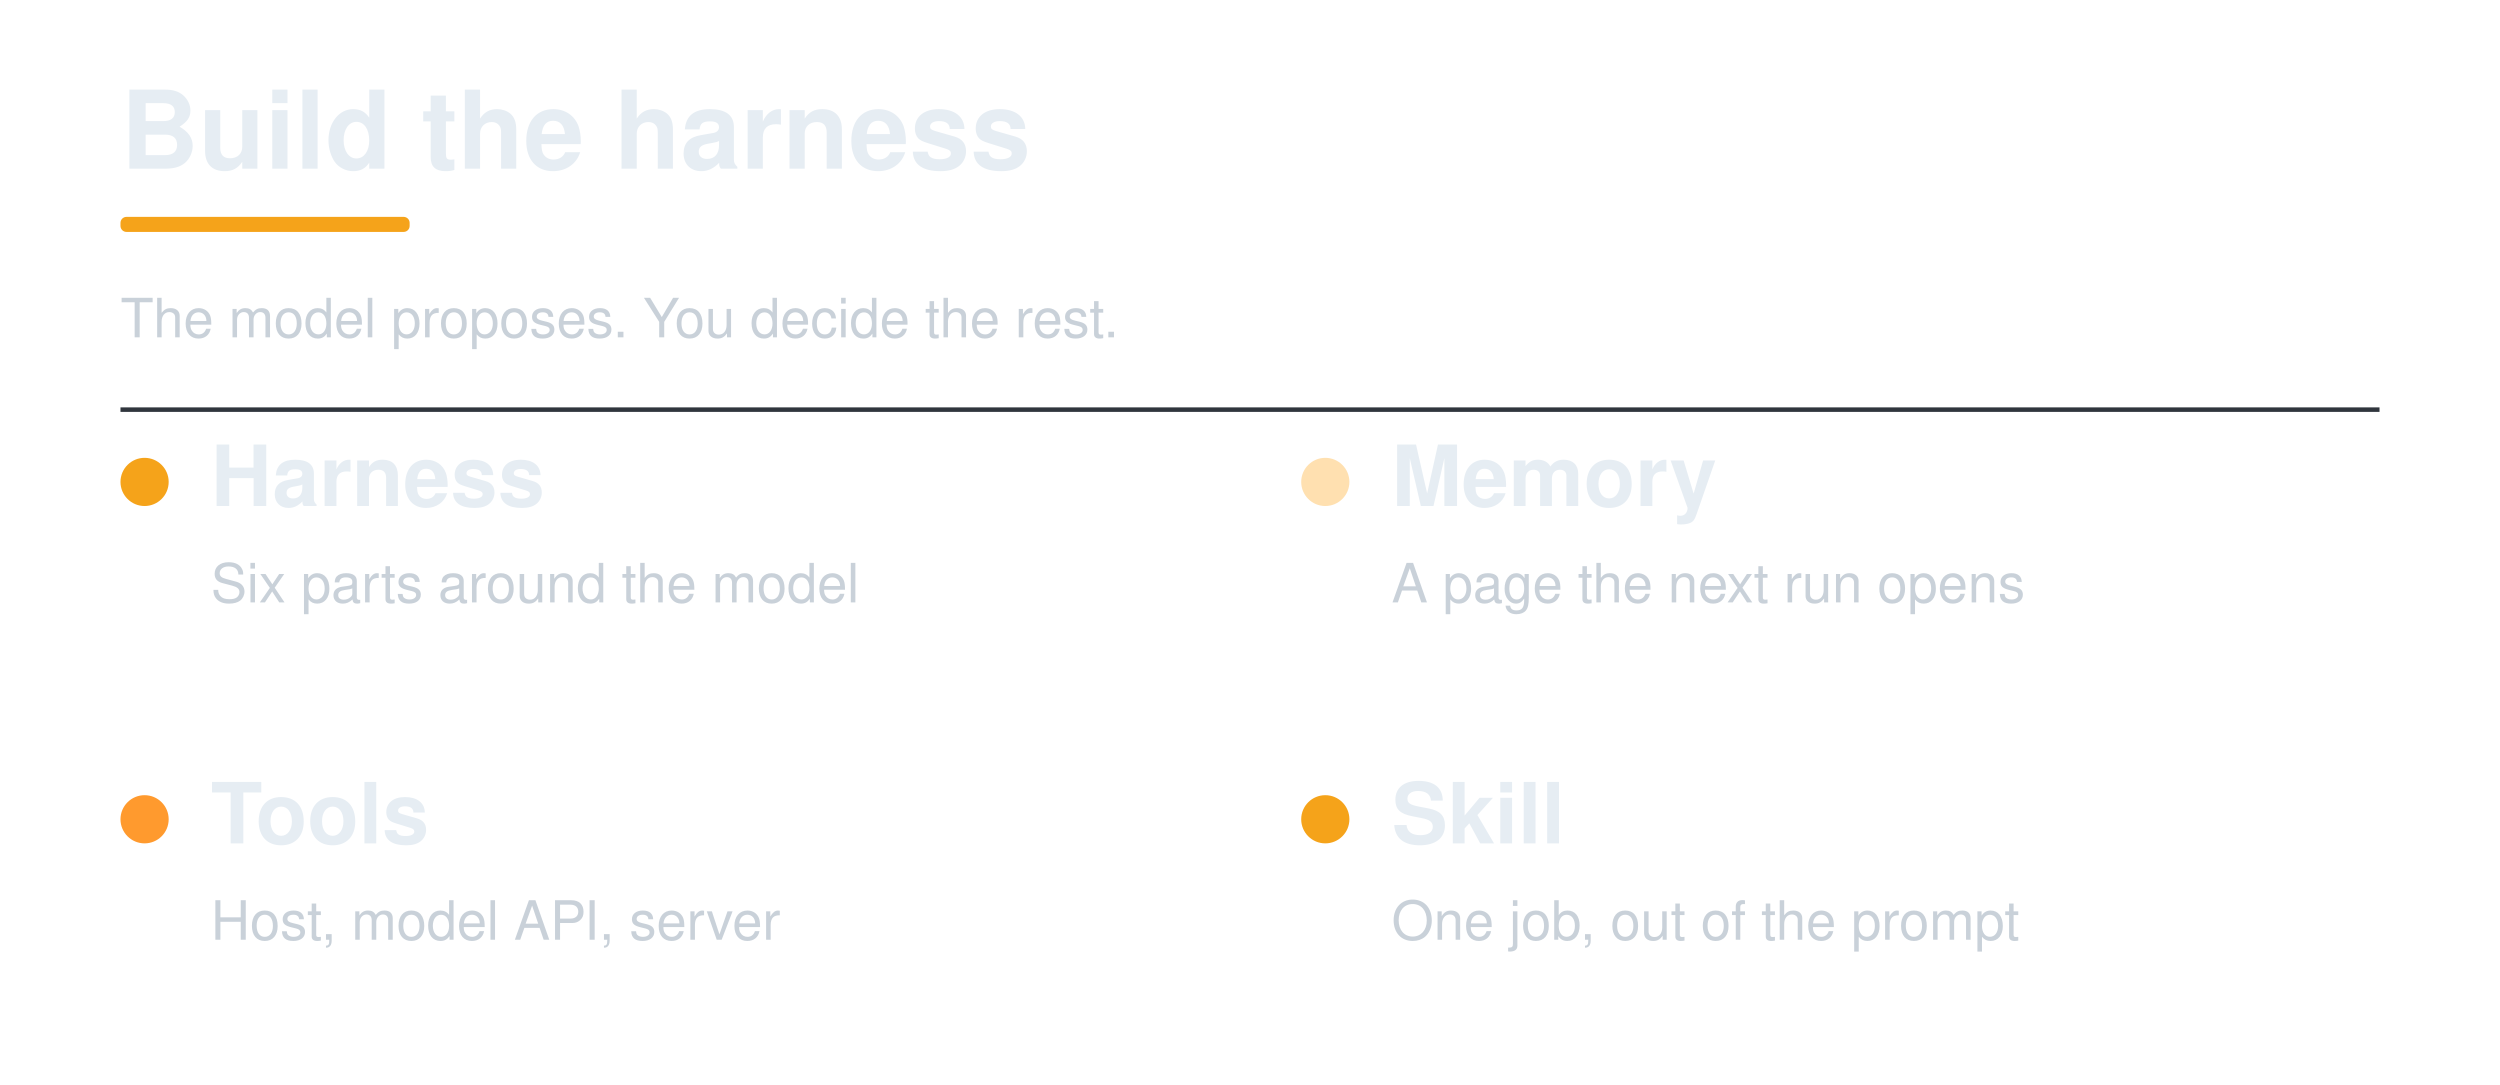
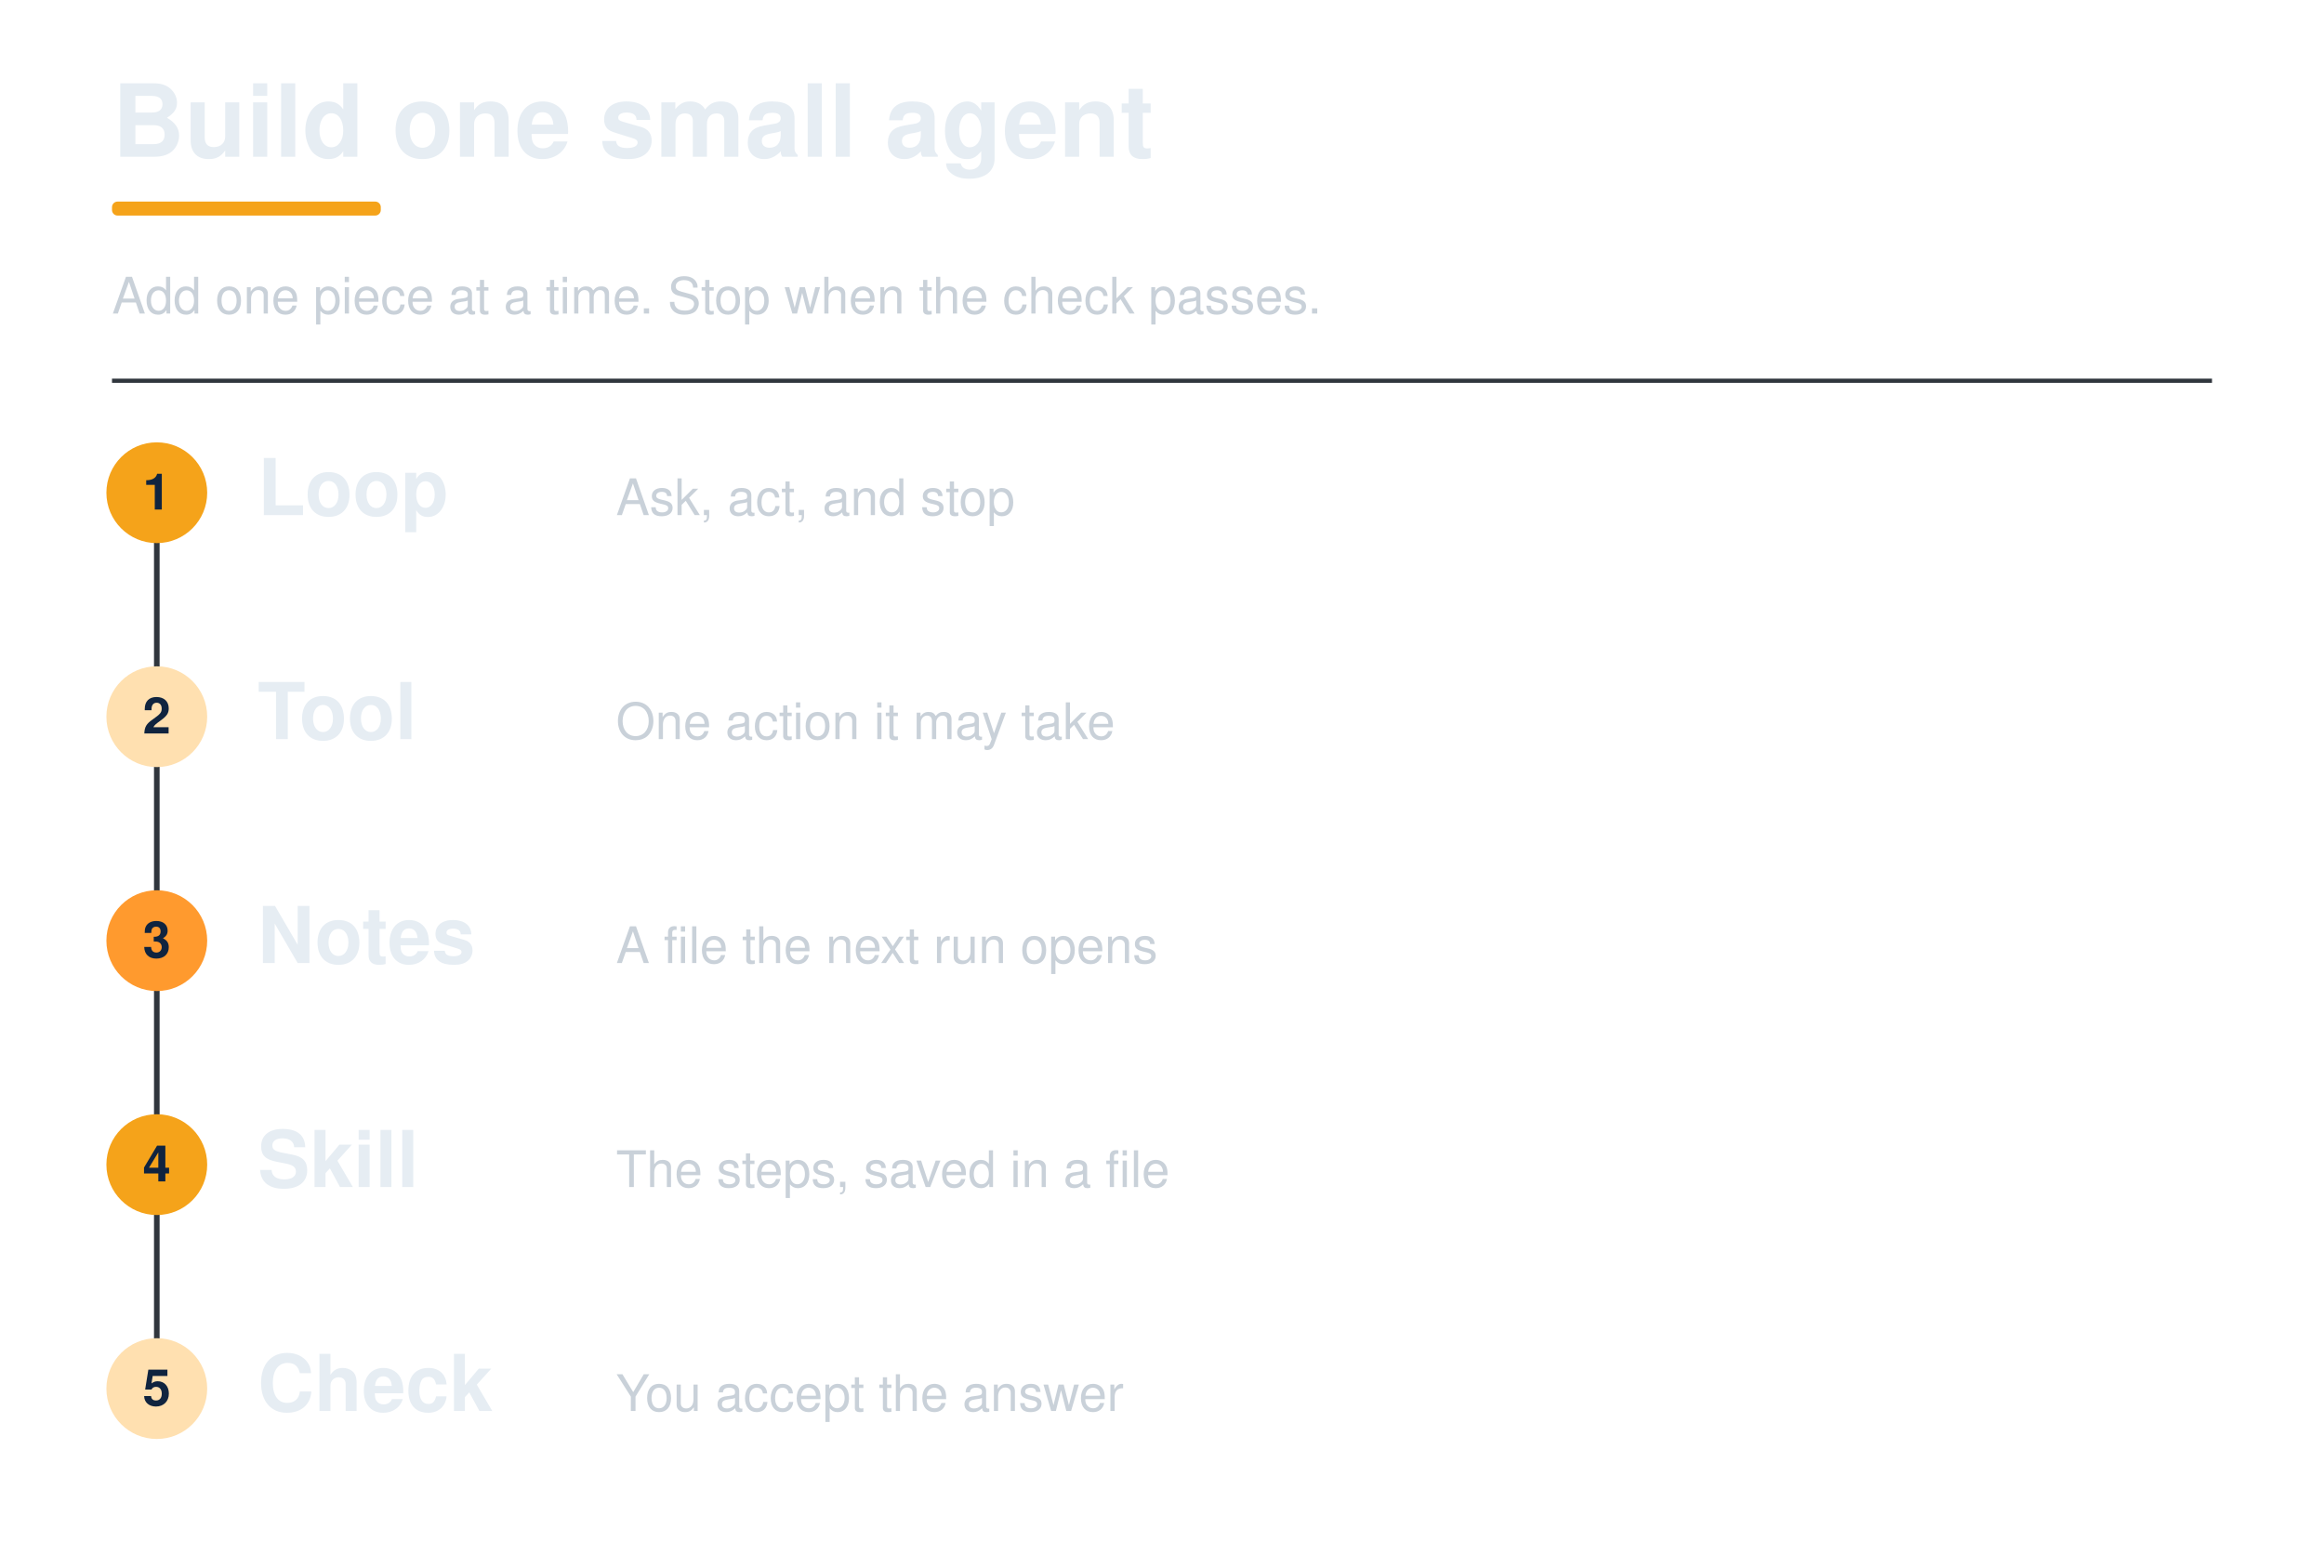
- <svg xmlns="http://www.w3.org/2000/svg" width="830" height="360" viewBox="0 0 830 360" role="img" aria-labelledby="title desc">
-   <text x="40" y="56" fill="#E6EDF3" font-family="Segoe UI, Helvetica, Arial, sans-serif" font-size="36" font-weight="600">Build the harness</text>
+ <svg xmlns="http://www.w3.org/2000/svg" width="830" height="560" viewBox="0 0 830 560" role="img" aria-labelledby="title desc">
+   <text x="40" y="56" fill="#E6EDF3" font-family="Segoe UI, Helvetica, Arial, sans-serif" font-size="36" font-weight="600">Build one small agent</text>
  <rect x="40" y="72" width="96" height="5" rx="2" fill="#F5A31A" />
-   <text x="40" y="112" fill="#C9D1D9" font-family="Segoe UI, Helvetica, Arial, sans-serif" font-size="18">The model proposes. You decide the rest.</text>
+   <text x="40" y="112" fill="#C9D1D9" font-family="Segoe UI, Helvetica, Arial, sans-serif" font-size="18">Add one piece at a time. Stop when the check passes.</text>
  <line x1="40" y1="136" x2="790" y2="136" stroke="#30363D" stroke-width="1.5" />
-   <circle cx="48" cy="160" r="8" fill="#F5A31A" />
-   <text x="70" y="168" fill="#E6EDF3" font-family="Segoe UI, Helvetica, Arial, sans-serif" font-size="28" font-weight="600">Harness</text>
-   <text x="70" y="200" fill="#C9D1D9" font-family="Segoe UI, Helvetica, Arial, sans-serif" font-size="18">Six parts around the model</text>
-   <circle cx="440" cy="160" r="8" fill="#FFE0B0" />
-   <text x="462" y="168" fill="#E6EDF3" font-family="Segoe UI, Helvetica, Arial, sans-serif" font-size="28" font-weight="600">Memory</text>
-   <text x="462" y="200" fill="#C9D1D9" font-family="Segoe UI, Helvetica, Arial, sans-serif" font-size="18">A page the next run opens</text>
-   <circle cx="48" cy="272" r="8" fill="#FF9A2E" />
-   <text x="70" y="280" fill="#E6EDF3" font-family="Segoe UI, Helvetica, Arial, sans-serif" font-size="28" font-weight="600">Tools</text>
-   <text x="70" y="312" fill="#C9D1D9" font-family="Segoe UI, Helvetica, Arial, sans-serif" font-size="18">Host, model API, server</text>
-   <circle cx="440" cy="272" r="8" fill="#F5A31A" />
-   <text x="462" y="280" fill="#E6EDF3" font-family="Segoe UI, Helvetica, Arial, sans-serif" font-size="28" font-weight="600">Skill</text>
-   <text x="462" y="312" fill="#C9D1D9" font-family="Segoe UI, Helvetica, Arial, sans-serif" font-size="18">One job, out of the prompt</text>
+   <line x1="56" y1="188" x2="56" y2="492" stroke="#30363D" stroke-width="2" />
+   <circle cx="56" cy="176" r="18" fill="#F5A31A" />
+   <text x="56" y="182" text-anchor="middle" fill="#10243F" font-family="Segoe UI, Helvetica, Arial, sans-serif" font-size="18" font-weight="600">1</text>
+   <text x="92" y="184" fill="#E6EDF3" font-family="Segoe UI, Helvetica, Arial, sans-serif" font-size="28" font-weight="600">Loop</text>
+   <text x="220" y="184" fill="#C9D1D9" font-family="Segoe UI, Helvetica, Arial, sans-serif" font-size="18">Ask, act, and stop</text>
+   <circle cx="56" cy="256" r="18" fill="#FFE0B0" />
+   <text x="56" y="262" text-anchor="middle" fill="#10243F" font-family="Segoe UI, Helvetica, Arial, sans-serif" font-size="18" font-weight="600">2</text>
+   <text x="92" y="264" fill="#E6EDF3" font-family="Segoe UI, Helvetica, Arial, sans-serif" font-size="28" font-weight="600">Tool</text>
+   <text x="220" y="264" fill="#C9D1D9" font-family="Segoe UI, Helvetica, Arial, sans-serif" font-size="18">One action it may take</text>
+   <circle cx="56" cy="336" r="18" fill="#FF9A2E" />
+   <text x="56" y="342" text-anchor="middle" fill="#10243F" font-family="Segoe UI, Helvetica, Arial, sans-serif" font-size="18" font-weight="600">3</text>
+   <text x="92" y="344" fill="#E6EDF3" font-family="Segoe UI, Helvetica, Arial, sans-serif" font-size="28" font-weight="600">Notes</text>
+   <text x="220" y="344" fill="#C9D1D9" font-family="Segoe UI, Helvetica, Arial, sans-serif" font-size="18">A file the next run opens</text>
+   <circle cx="56" cy="416" r="18" fill="#F5A31A" />
+   <text x="56" y="422" text-anchor="middle" fill="#10243F" font-family="Segoe UI, Helvetica, Arial, sans-serif" font-size="18" font-weight="600">4</text>
+   <text x="92" y="424" fill="#E6EDF3" font-family="Segoe UI, Helvetica, Arial, sans-serif" font-size="28" font-weight="600">Skill</text>
+   <text x="220" y="424" fill="#C9D1D9" font-family="Segoe UI, Helvetica, Arial, sans-serif" font-size="18">The steps, saved in a file</text>
+   <circle cx="56" cy="496" r="18" fill="#FFE0B0" />
+   <text x="56" y="502" text-anchor="middle" fill="#10243F" font-family="Segoe UI, Helvetica, Arial, sans-serif" font-size="18" font-weight="600">5</text>
+   <text x="92" y="504" fill="#E6EDF3" font-family="Segoe UI, Helvetica, Arial, sans-serif" font-size="28" font-weight="600">Check</text>
+   <text x="220" y="504" fill="#C9D1D9" font-family="Segoe UI, Helvetica, Arial, sans-serif" font-size="18">You accept the answer</text>
</svg>
